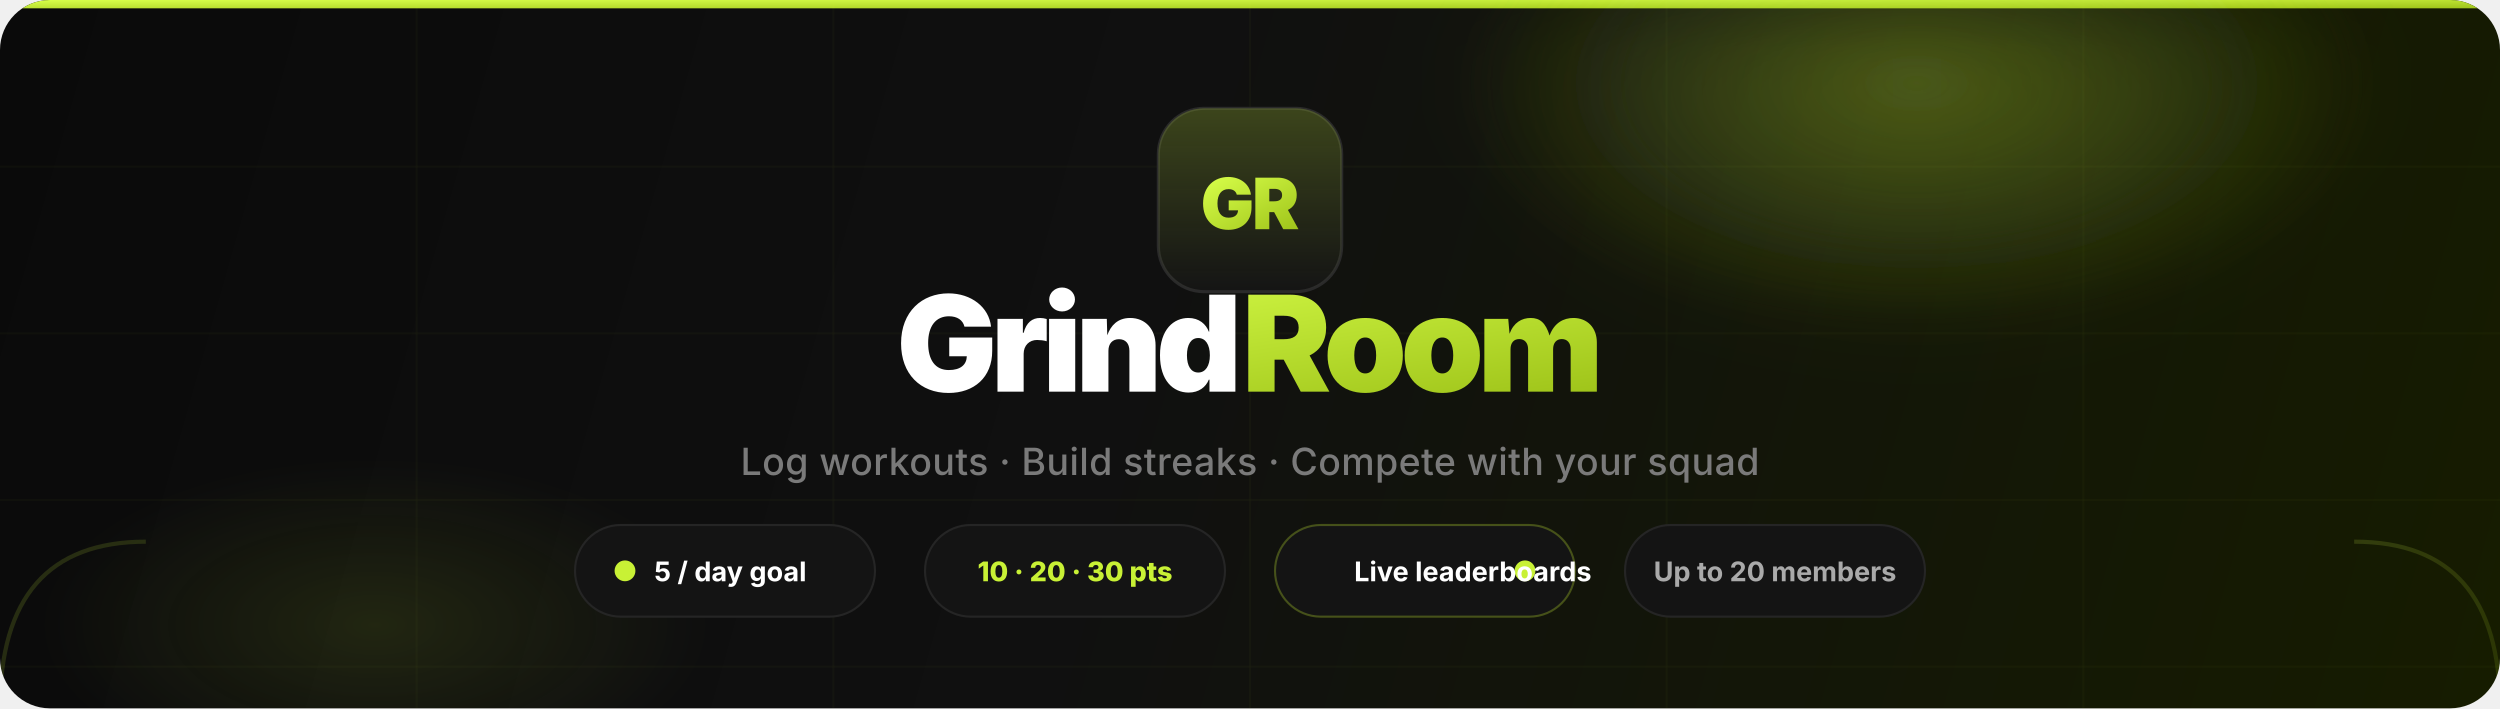
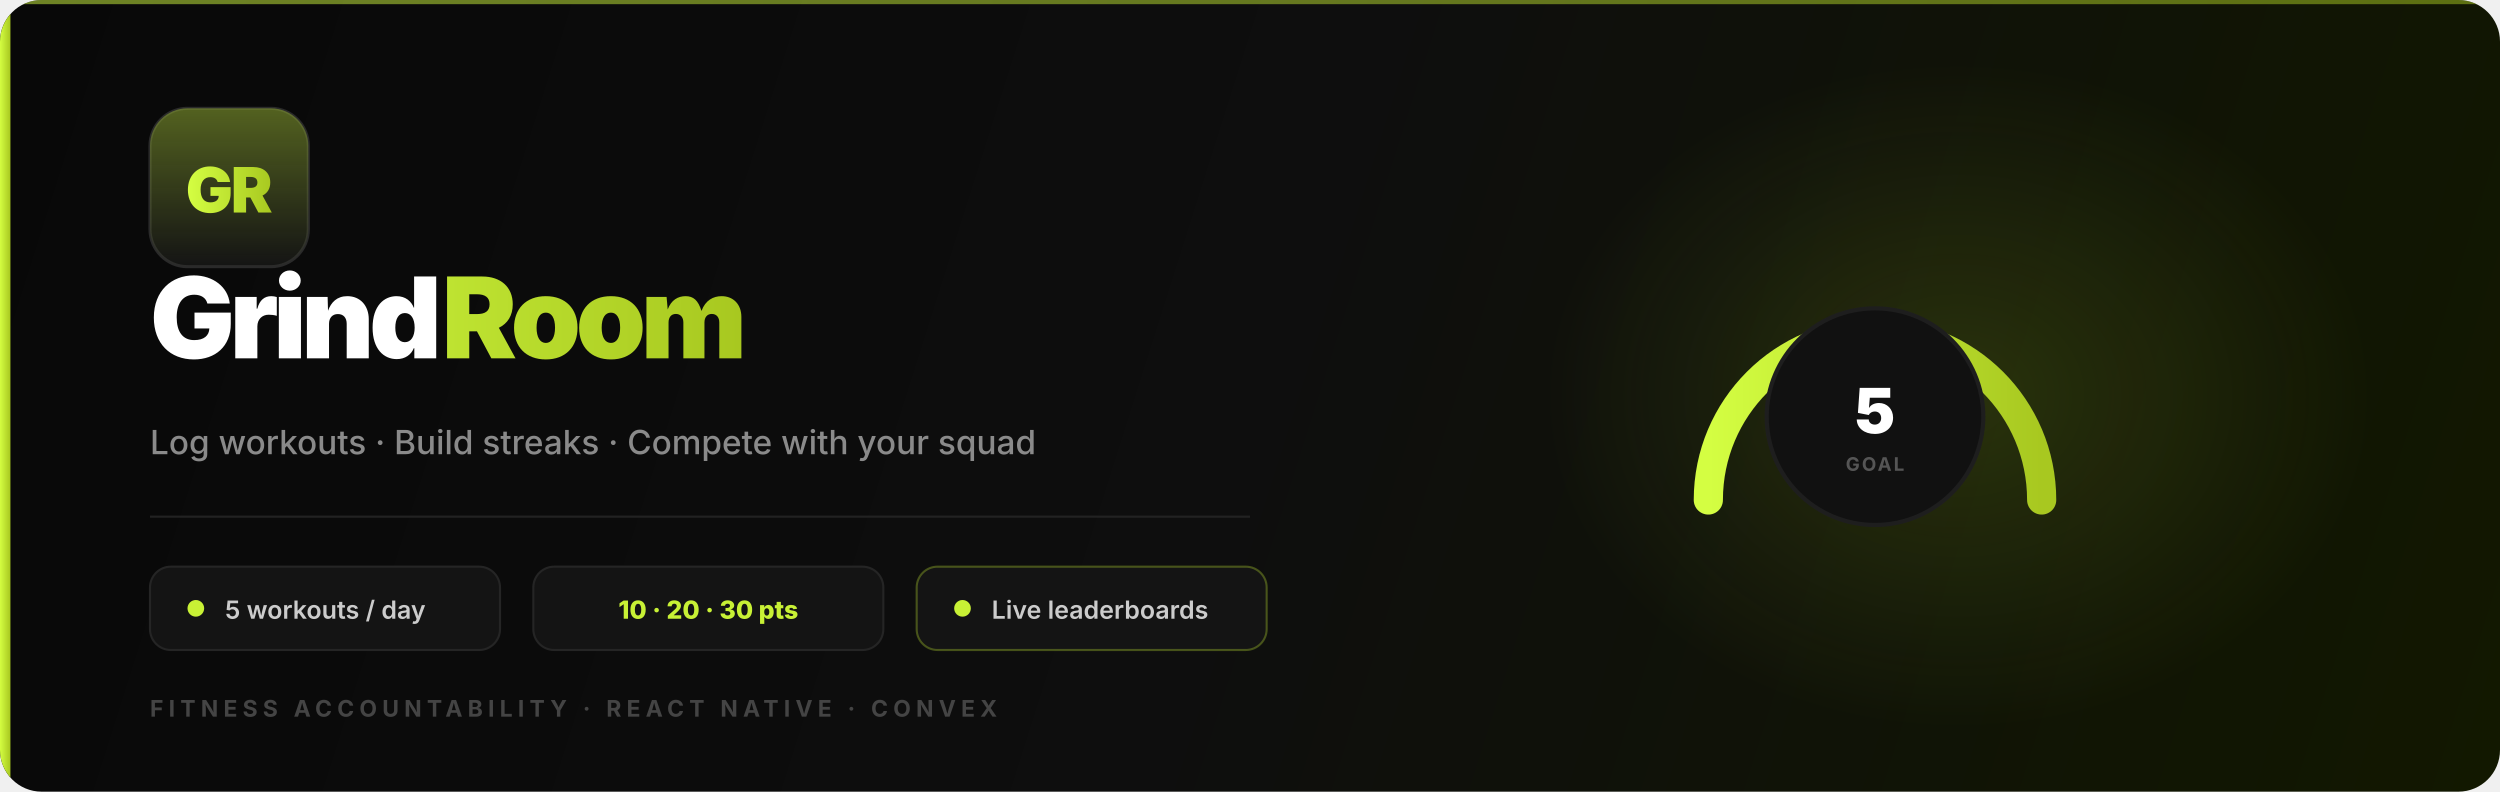
- <svg xmlns="http://www.w3.org/2000/svg" viewBox="0 0 1200 340" role="img" aria-label="GrindRoom banner">
+ <svg xmlns="http://www.w3.org/2000/svg" viewBox="0 0 1200 380" role="img" aria-label="GrindRoom banner">
  <defs>
-     <linearGradient id="bg" x1="0" y1="0" x2="1200" y2="340" gradientUnits="userSpaceOnUse">
-       <stop offset="0%" stop-color="#0a0a0a" />
-       <stop offset="45%" stop-color="#101010" />
-       <stop offset="100%" stop-color="#161c00" />
+     <linearGradient id="bg" x1="0" y1="0" x2="1200" y2="380" gradientUnits="userSpaceOnUse">
+       <stop offset="0%" stop-color="#080808" />
+       <stop offset="50%" stop-color="#0e0e0e" />
+       <stop offset="100%" stop-color="#121800" />
    </linearGradient>
-     <linearGradient id="lime" x1="0" y1="0" x2="1" y2="1">
-       <stop offset="0%" stop-color="#d8ff4a" />
-       <stop offset="100%" stop-color="#9fc41a" />
+     <linearGradient id="lime" x1="0" y1="0" x2="1" y2="0">
+       <stop offset="0%" stop-color="#d4fe42" />
+       <stop offset="100%" stop-color="#a8c820" />
    </linearGradient>
-     <linearGradient id="limeSoft" x1="0" y1="0" x2="0" y2="1">
-       <stop offset="0%" stop-color="#C8F135" stop-opacity="0.22" />
+     <linearGradient id="limeVert" x1="0" y1="0" x2="0" y2="1">
+       <stop offset="0%" stop-color="#C8F135" stop-opacity="0.35" />
      <stop offset="100%" stop-color="#C8F135" stop-opacity="0" />
    </linearGradient>
-     <radialGradient id="orb" cx="50%" cy="50%" r="50%">
-       <stop offset="0%" stop-color="#C8F135" stop-opacity="0.18" />
+     <radialGradient id="glow" cx="50%" cy="50%" r="50%">
+       <stop offset="0%" stop-color="#C8F135" stop-opacity="0.14" />
      <stop offset="100%" stop-color="#C8F135" stop-opacity="0" />
    </radialGradient>
-     <filter id="softGlow" x="-40%" y="-40%" width="180%" height="180%">
-       <feGaussianBlur stdDeviation="24" result="b" />
-       <feMerge>
-         <feMergeNode in="b" />
-         <feMergeNode in="SourceGraphic" />
-       </feMerge>
-     </filter>
-     <clipPath id="round">
-       <rect width="1200" height="340" rx="24" ry="24" />
+     <clipPath id="clip">
+       <rect width="1200" height="380" rx="20" ry="20" />
    </clipPath>
  </defs>
-   <g clip-path="url(#round)">
-     <rect width="1200" height="340" fill="url(#bg)" />
-     <rect width="1200" height="4" fill="url(#lime)" />
-     <ellipse cx="920" cy="40" rx="220" ry="120" fill="url(#orb)" filter="url(#softGlow)" />
-     <ellipse cx="180" cy="300" rx="160" ry="80" fill="url(#orb)" opacity="0.6" />
-     <g opacity="0.35" stroke="#C8F135" stroke-opacity="0.07">
-       <path d="M0 80H1200M0 160H1200M0 240H1200M0 320H1200" />
-       <path d="M200 0V340M400 0V340M600 0V340M800 0V340M1000 0V340" />
+   <g clip-path="url(#clip)">
+     <rect width="1200" height="380" fill="url(#bg)" />
+     <rect width="5" height="380" fill="url(#lime)" />
+     <rect width="1200" height="2" y="0" fill="url(#lime)" opacity="0.5" />
+     <ellipse cx="940" cy="190" rx="200" ry="160" fill="url(#glow)" />
+     <g transform="translate(900, 190)" fill="none" stroke-linecap="round">
+       <path d="M-80 50 A 80 80 0 1 1 80 50" stroke="#222" stroke-width="14" />
+       <path d="M-80 50 A 80 80 0 0 1 80 50" stroke="url(#lime)" stroke-width="14" />
+       <circle cx="0" cy="10" r="52" fill="#111" stroke="#1e1e1e" stroke-width="2" />
+       <text x="0" y="18" text-anchor="middle" fill="#fff" font-family="Segoe UI, Inter, system-ui, sans-serif" font-size="30" font-weight="900">5</text>
+       <text x="0" y="36" text-anchor="middle" fill="#555" font-family="Segoe UI, Inter, system-ui, sans-serif" font-size="9" font-weight="700" letter-spacing="1">GOAL</text>
    </g>
-     <g transform="translate(600, 0)">
-       <g transform="translate(-44, 52)">
-         <rect width="88" height="88" rx="22" fill="#141414" stroke="#2a2a2a" stroke-width="1.5" />
-         <rect width="88" height="88" rx="22" fill="url(#limeSoft)" />
-         <text x="44" y="58" text-anchor="middle" fill="url(#lime)" font-family="Segoe UI, Inter, system-ui, sans-serif" font-size="34" font-weight="900" letter-spacing="-1">GR</text>
+     <g id="content">
+       <g transform="translate(72, 52)">
+         <rect width="76" height="76" rx="18" fill="#141414" stroke="#2a2a2a" stroke-width="1.5" />
+         <rect width="76" height="76" rx="18" fill="url(#limeVert)" />
+         <text x="38" y="50" text-anchor="middle" fill="url(#lime)" font-family="Segoe UI, Inter, system-ui, sans-serif" font-size="30" font-weight="900" letter-spacing="-1">GR</text>
      </g>
-       <text x="0" y="188" text-anchor="middle" fill="#ffffff" font-family="Segoe UI, Inter, system-ui, sans-serif" font-size="64" font-weight="900" letter-spacing="-3">
+       <text x="72" y="172" fill="#ffffff" font-family="Segoe UI, Inter, system-ui, sans-serif" font-size="54" font-weight="900" letter-spacing="-2.5">
        Grind<tspan fill="url(#lime)">Room</tspan>
      </text>
-       <text x="0" y="228" text-anchor="middle" fill="#7a7a7a" font-family="Segoe UI, Inter, system-ui, sans-serif" font-size="18" font-weight="500" letter-spacing="0.2">
+       <text x="72" y="218" fill="#8a8a8a" font-family="Segoe UI, Inter, system-ui, sans-serif" font-size="16" font-weight="500">
        Log workouts  ·  Build streaks  ·  Compete with your squad
      </text>
-       <g transform="translate(0, 252)">
-         <g transform="translate(-252, 0)">
-           <rect x="-72" y="0" width="144" height="44" rx="22" fill="#141414" stroke="#252525" stroke-width="1" />
-           <circle cx="-48" cy="22" r="5" fill="#C8F135" />
-           <text x="-34" y="27" fill="#fff" font-family="Segoe UI, Inter, system-ui, sans-serif" font-size="13" font-weight="700">5 / day goal</text>
-         </g>
-         <g transform="translate(-84, 0)">
-           <rect x="-72" y="0" width="144" height="44" rx="22" fill="#141414" stroke="#252525" stroke-width="1" />
-           <text x="0" y="27" text-anchor="middle" fill="#C8F135" font-family="Segoe UI, Inter, system-ui, sans-serif" font-size="13" font-weight="800">10 · 20 · 30 pts</text>
-         </g>
-         <g transform="translate(84, 0)">
-           <rect x="-72" y="0" width="144" height="44" rx="22" fill="#141414" stroke="rgba(200,241,53,0.28)" stroke-width="1" />
-           <circle cx="48" cy="22" r="5" fill="#C8F135">
-             <animate attributeName="opacity" values="1;0.3;1" dur="2s" repeatCount="indefinite" />
-           </circle>
-           <text x="-34" y="27" fill="#fff" font-family="Segoe UI, Inter, system-ui, sans-serif" font-size="13" font-weight="700">Live leaderboards</text>
-         </g>
-         <g transform="translate(252, 0)">
-           <rect x="-72" y="0" width="144" height="44" rx="22" fill="#141414" stroke="#252525" stroke-width="1" />
-           <text x="0" y="27" text-anchor="middle" fill="#aaa" font-family="Segoe UI, Inter, system-ui, sans-serif" font-size="13" font-weight="700">Up to 20 members</text>
-         </g>
+       <line x1="72" y1="248" x2="600" y2="248" stroke="#222" stroke-width="1" />
+       <line x1="72" y1="248" x2="190" y2="248" stroke="url(#lime)" stroke-width="1.5" opacity="0.8" />
+       <g transform="translate(72, 272)">
+         <rect width="168" height="40" rx="10" fill="#141414" stroke="#252525" stroke-width="1" />
+         <circle cx="22" cy="20" r="4" fill="#C8F135" />
+         <text x="36" y="25" fill="#ccc" font-family="Segoe UI, Inter, system-ui, sans-serif" font-size="12" font-weight="600">5 workouts / day</text>
      </g>
+       <g transform="translate(256, 272)">
+         <rect width="168" height="40" rx="10" fill="#141414" stroke="#252525" stroke-width="1" />
+         <text x="84" y="25" text-anchor="middle" fill="#C8F135" font-family="Segoe UI, Inter, system-ui, sans-serif" font-size="12" font-weight="800">10 · 20 · 30 pts</text>
+       </g>
+       <g transform="translate(440, 272)">
+         <rect width="168" height="40" rx="10" fill="#141414" stroke="rgba(200,241,53,0.3)" stroke-width="1" />
+         <circle cx="22" cy="20" r="4" fill="#C8F135">
+           <animate attributeName="opacity" values="1;0.3;1" dur="2s" repeatCount="indefinite" />
+         </circle>
+         <text x="36" y="25" fill="#ccc" font-family="Segoe UI, Inter, system-ui, sans-serif" font-size="12" font-weight="600">Live leaderboards</text>
+       </g>
+       <text x="72" y="344" fill="#444" font-family="Segoe UI, Inter, system-ui, sans-serif" font-size="11" font-weight="700" letter-spacing="2.5">
+         FITNESS ACCOUNTABILITY  ·  REACT NATIVE  ·  CONVEX
+       </text>
    </g>
-     <path d="M 0 340 Q 0 260 70 260" fill="none" stroke="url(#lime)" stroke-opacity="0.15" stroke-width="2" />
-     <path d="M 1200 340 Q 1200 260 1130 260" fill="none" stroke="url(#lime)" stroke-opacity="0.15" stroke-width="2" />
  </g>
</svg>
